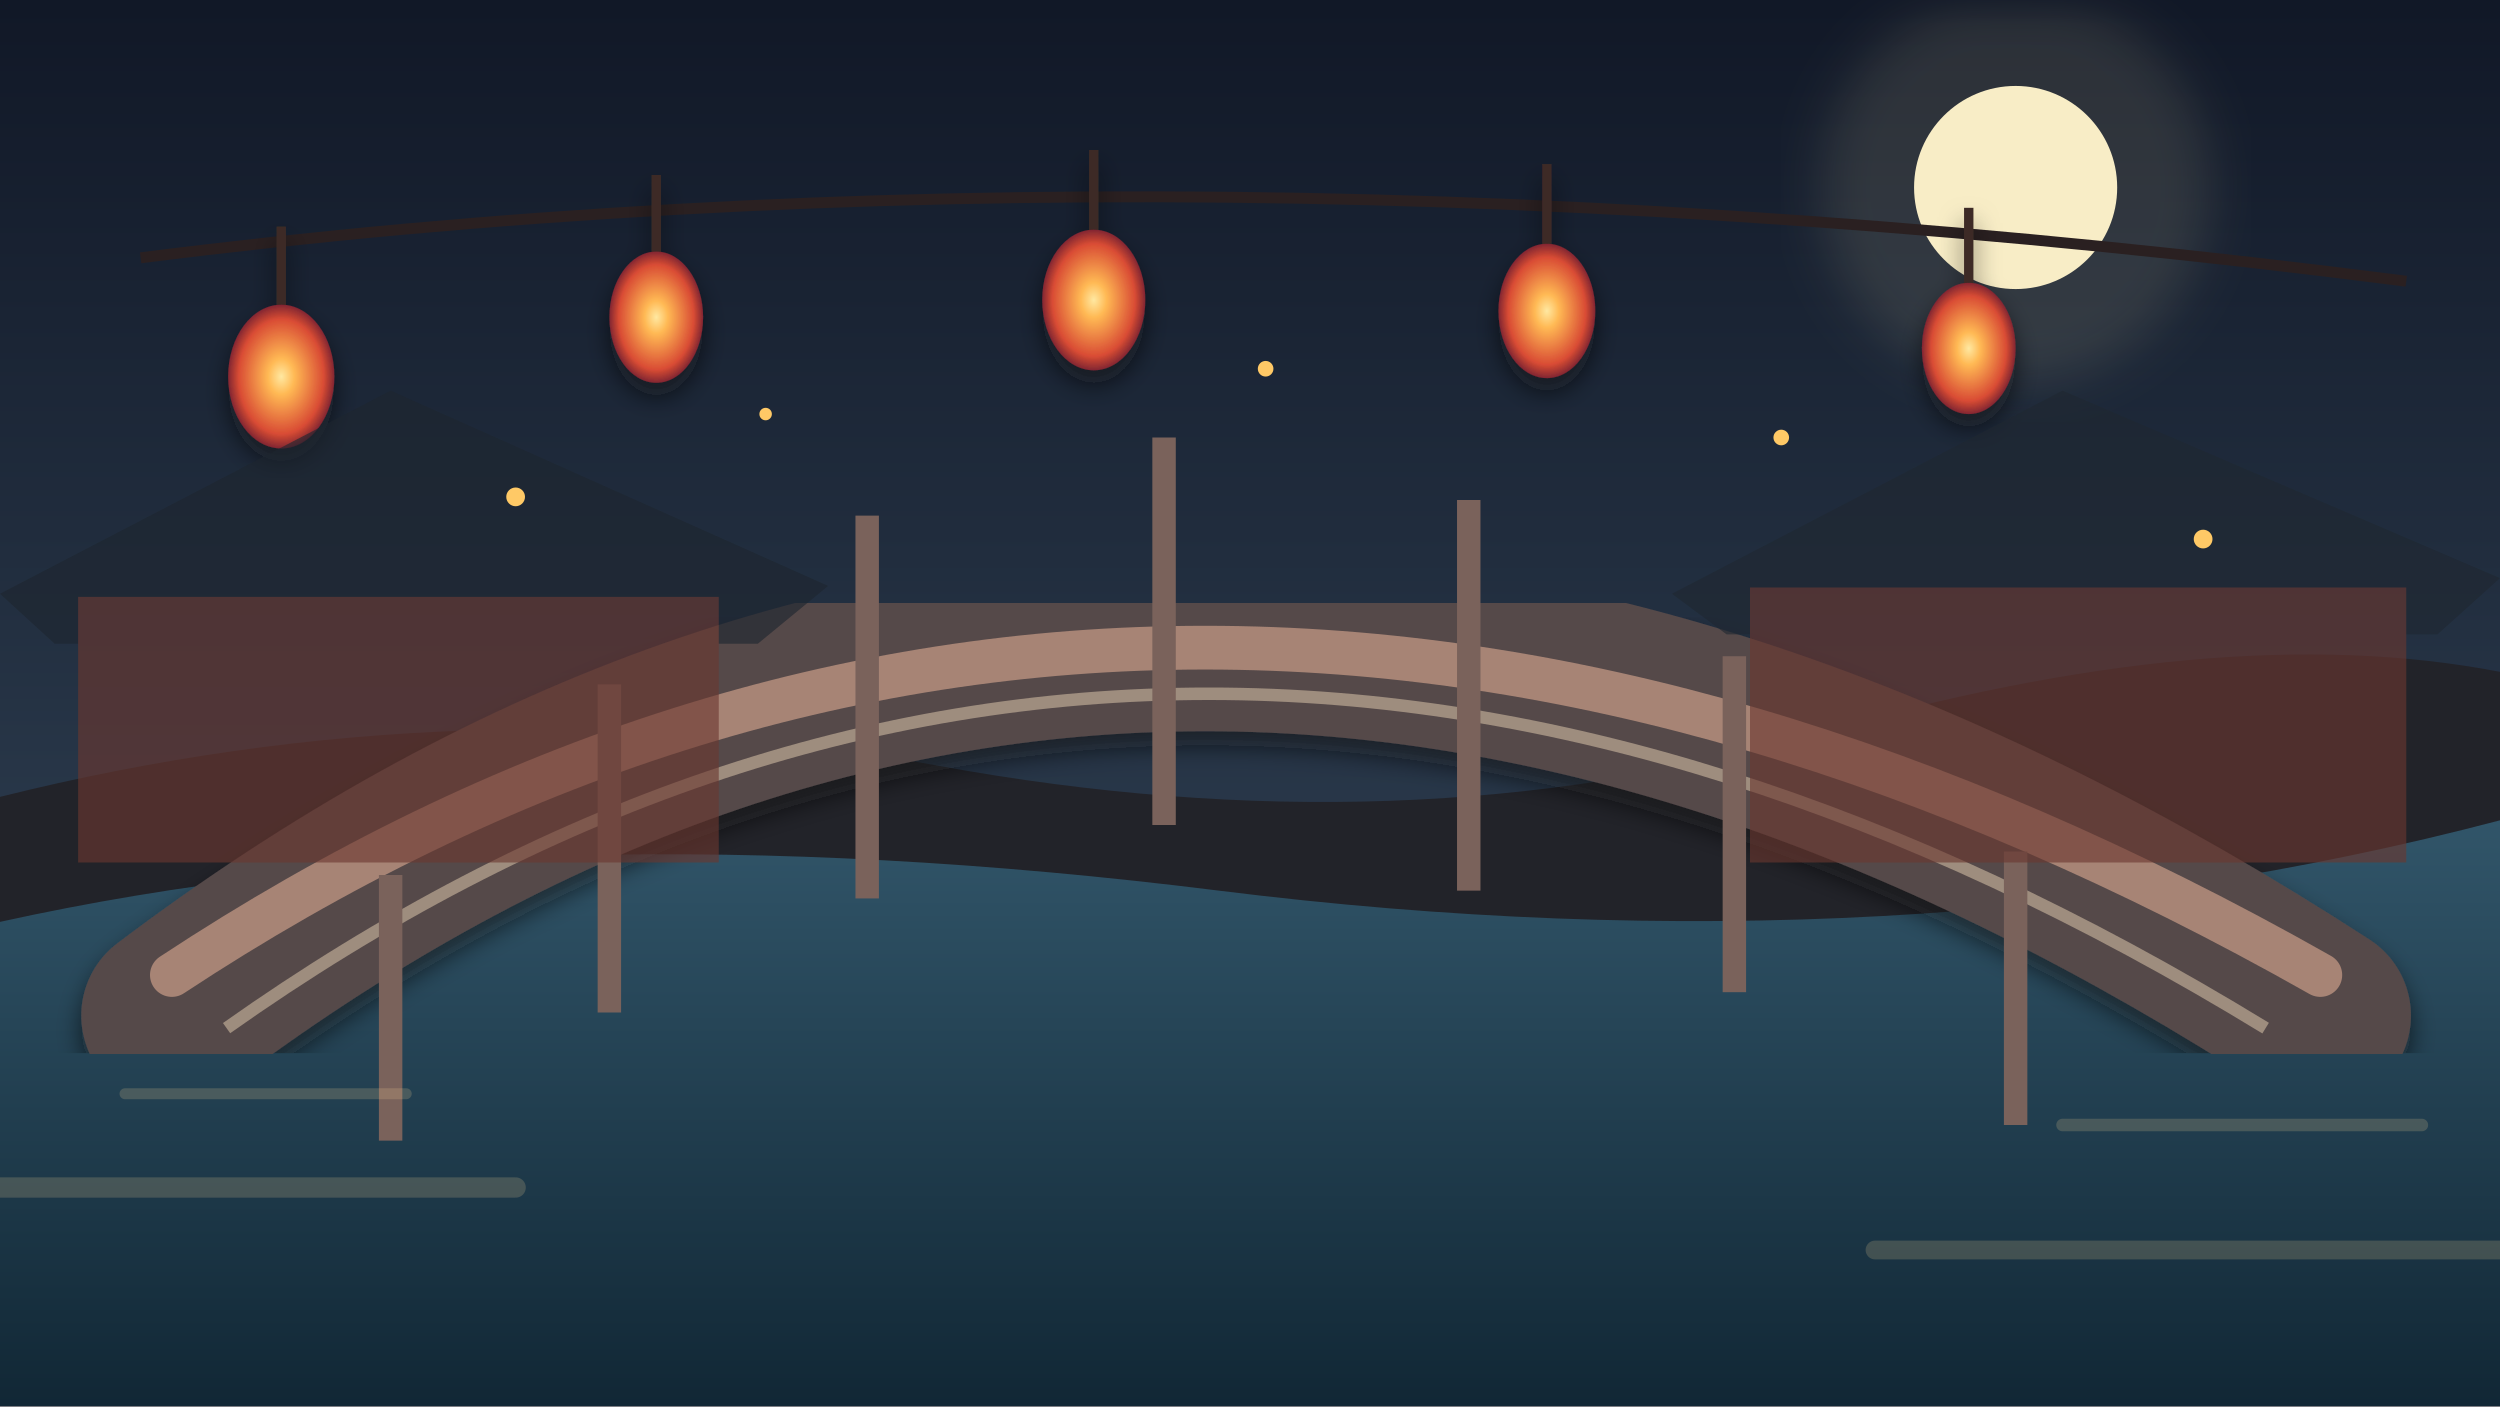
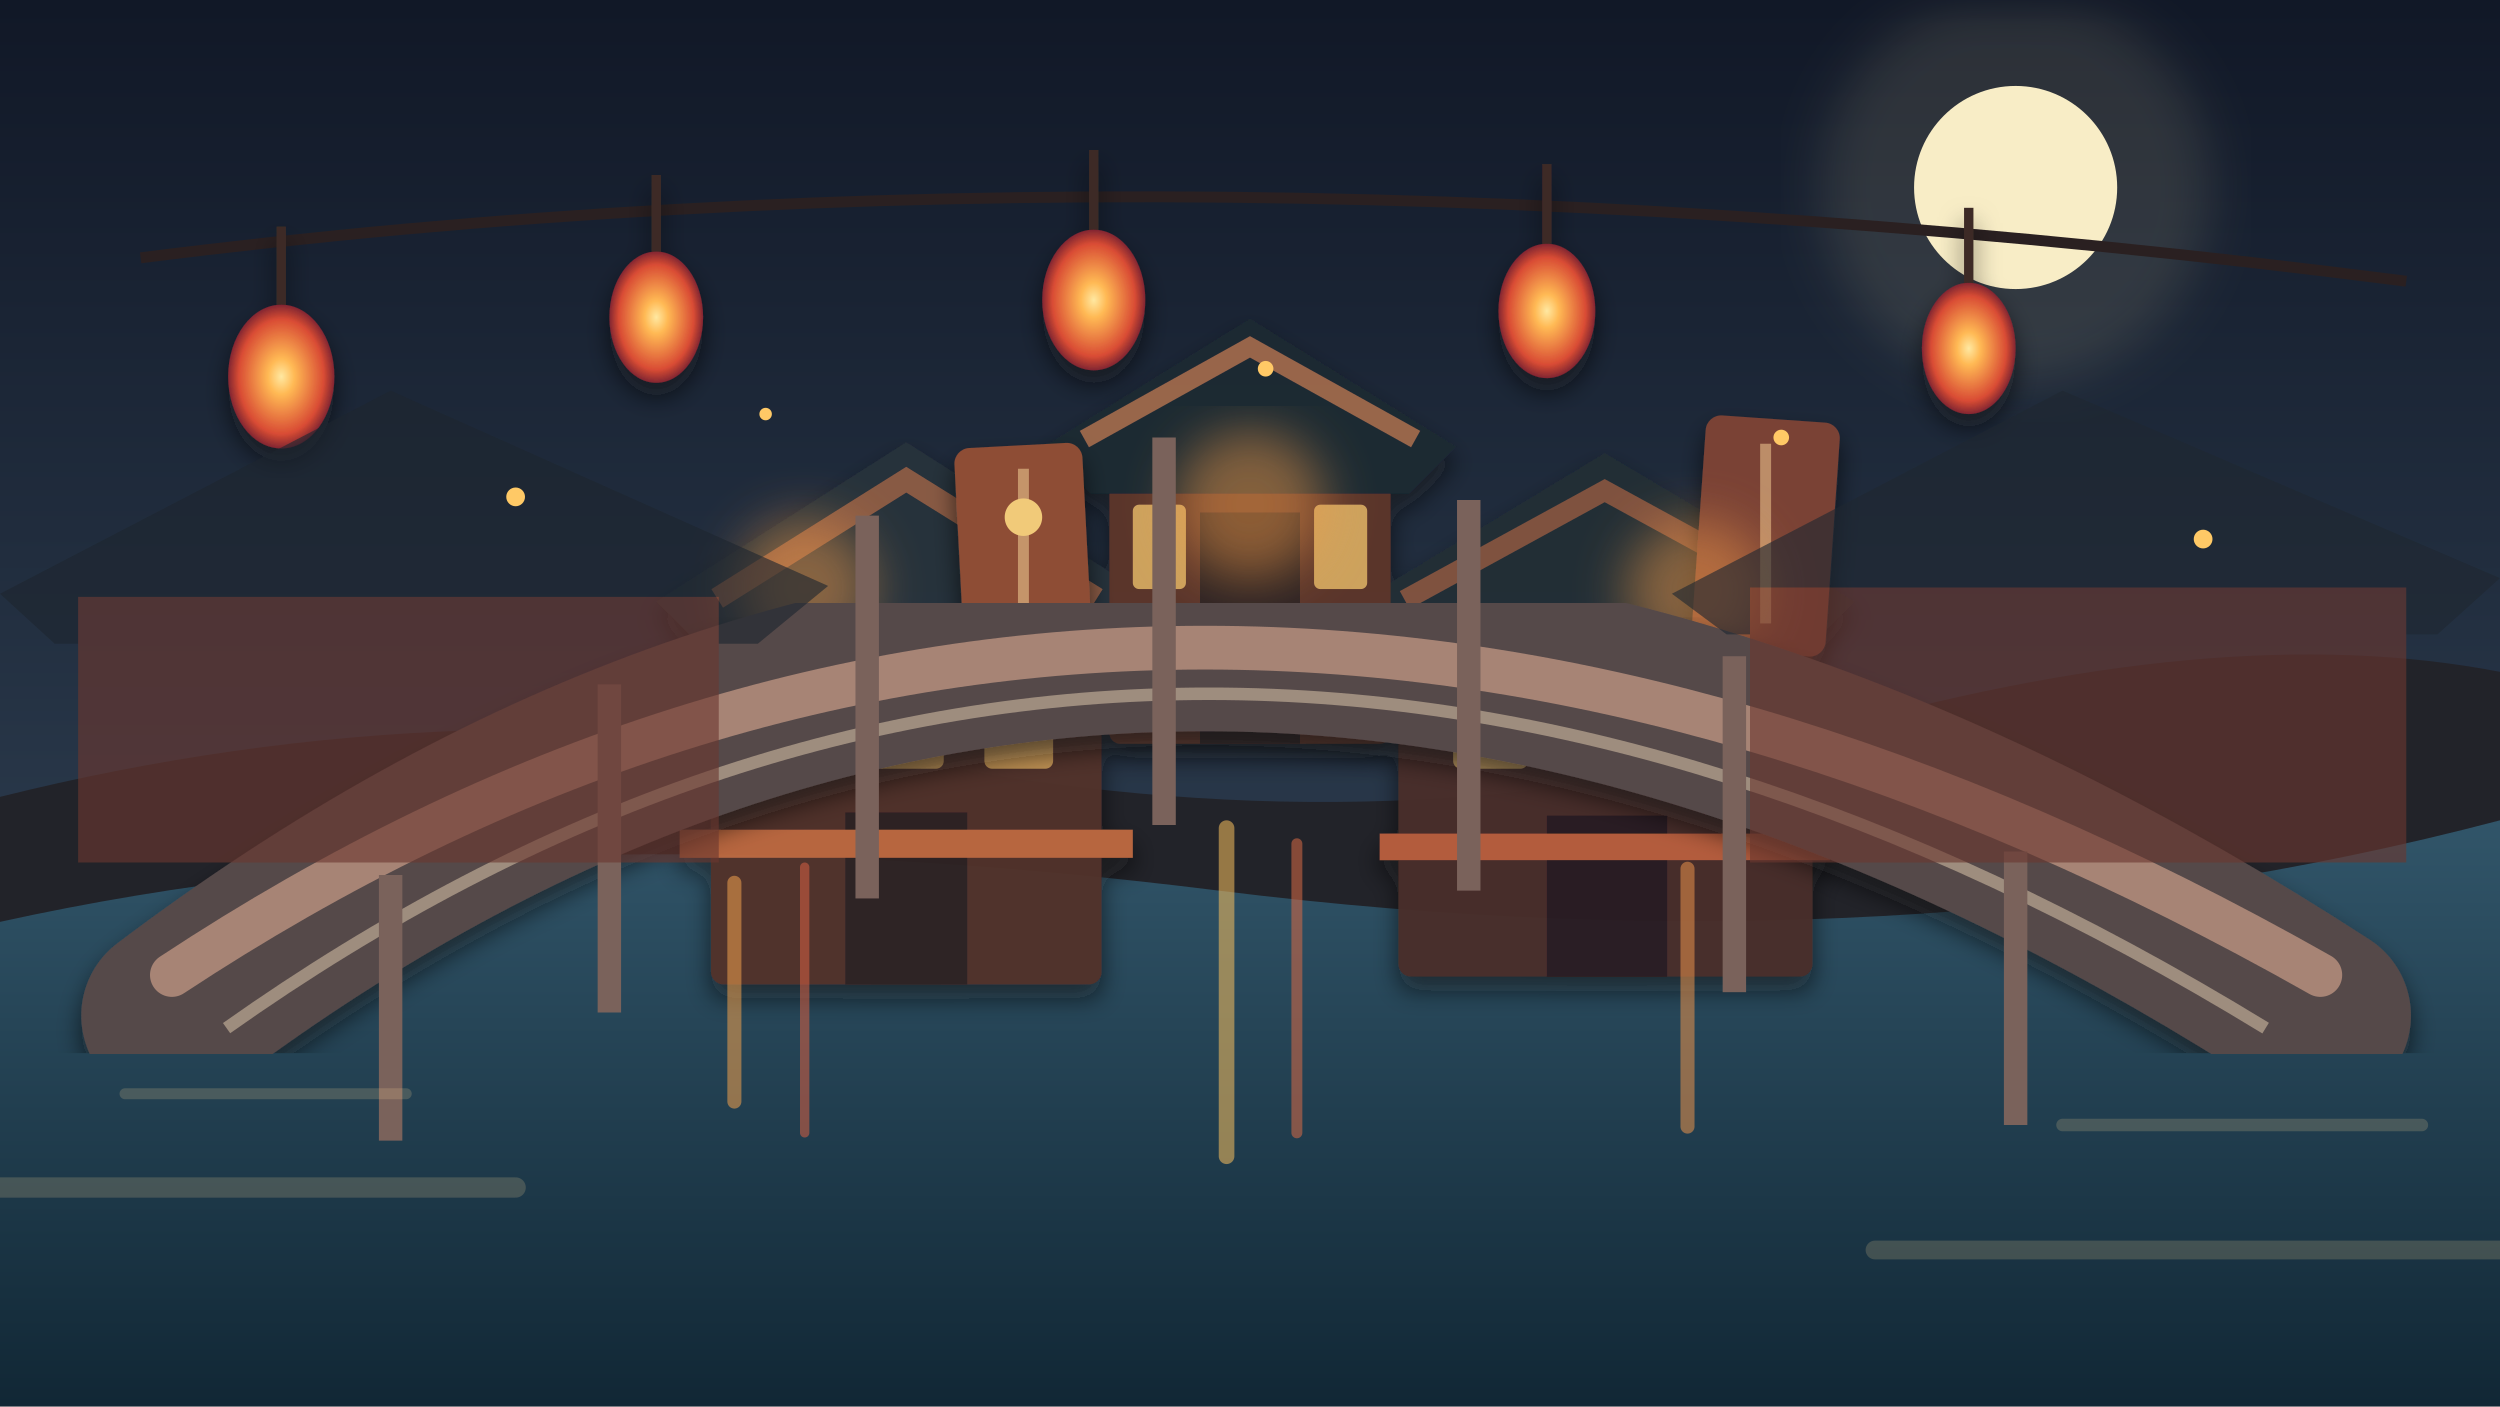
<svg xmlns="http://www.w3.org/2000/svg" viewBox="0 0 1600 900">
  <defs>
    <linearGradient id="sky" x1="0" y1="0" x2="0" y2="1">
      <stop stop-color="#111827" />
      <stop offset=".6" stop-color="#29384a" />
      <stop offset="1" stop-color="#503037" />
    </linearGradient>
    <linearGradient id="water" x1="0" y1="0" x2="0" y2="1">
      <stop stop-color="#315569" />
      <stop offset="1" stop-color="#112735" />
    </linearGradient>
    <radialGradient id="lan">
      <stop stop-color="#ffe8a1" />
      <stop offset=".25" stop-color="#ffb954" />
      <stop offset=".8" stop-color="#d94c34" />
      <stop offset="1" stop-color="#822630" />
    </radialGradient>
    <filter id="blur">
      <feGaussianBlur stdDeviation="16" />
    </filter>
    <filter id="shadow">
      <feDropShadow dx="0" dy="9" stdDeviation="8" flood-color="#07070a" flood-opacity=".6" />
    </filter>
  </defs>
  <rect width="1600" height="900" fill="url(#sky)" />
  <circle cx="1290" cy="120" r="65" fill="#f7edc8" />
  <circle cx="1290" cy="120" r="125" fill="#fff0b9" opacity=".11" filter="url(#blur)" />
  <path d="M0 510Q300 435 600 490T1160 470T1600 430V900H0Z" fill="#222329" />
  <path d="M0 590Q340 515 780 570T1600 525V900H0Z" fill="url(#water)" />
+   <g opacity=".96" filter="url(#shadow)">
+     <g transform="translate(455 235)">
+       <rect x="0" y="145" width="250" height="250" rx="8" fill="#51302c" />
+       <path d="M-35 150L125 48l160 102-34 35H0Z" fill="#26303a" />
+       <path d="M4 148L125 72l122 76" fill="none" stroke="#8d5b45" stroke-width="14" />
+       <g fill="#f1bd62" opacity=".72">
+         <rect x="35" y="195" width="44" height="62" rx="5" />
+         <rect x="105" y="195" width="44" height="62" rx="5" />
+         <rect x="175" y="195" width="44" height="62" rx="5" />
+       </g>
+       <rect x="86" y="285" width="78" height="110" fill="#2d2021" />
+       <path d="M-20 305h290" stroke="#bd6941" stroke-width="18" />
+     </g>
+     <g transform="translate(895 250)">
+       <rect x="0" y="130" width="265" height="245" rx="8" fill="#4a2e2b" />
+       <path d="M-25 135L132 40l160 95-34 34H5Z" fill="#222d36" />
+       <path d="M4 134L132 64l128 70" fill="none" stroke="#83533f" stroke-width="13" />
+       <g fill="#f3c76f" opacity=".68">
+         <rect x="35" y="184" width="48" height="58" rx="5" />
+         <rect x="108" y="184" width="48" height="58" rx="5" />
+         <rect x="181" y="184" width="48" height="58" rx="5" />
+       </g>
+       <rect x="95" y="272" width="77" height="103" fill="#291e20" />
+       <path d="M-12 292h288" stroke="#b95e3d" stroke-width="17" />
+     </g>
+     <g transform="translate(710 168)">
+       <rect x="0" y="118" width="180" height="190" rx="7" fill="#5d342b" />
+       <path d="M-42 118L90 36l132 82-30 30H-12Z" fill="#1f2933" />
+       <path d="M-16 113L90 54l106 59" fill="none" stroke="#9d684c" stroke-width="12" />
+       <rect x="58" y="160" width="64" height="148" fill="#2d2021" />
+       <rect x="15" y="155" width="34" height="54" rx="4" fill="#f6c86e" opacity=".78" />
+       <rect x="131" y="155" width="34" height="54" rx="4" fill="#f6c86e" opacity=".78" />
+     </g>
+   </g>
+   <g filter="url(#shadow)">
+     <rect x="614" y="285" width="82" height="142" rx="10" fill="#8e4d36" transform="rotate(-3 655 356)" />
+     <path d="M655 300v112" stroke="#e9c58d" stroke-width="7" opacity=".6" />
+     <circle cx="655" cy="331" r="12" fill="#f1ca79" />
+     <rect x="1087" y="268" width="86" height="150" rx="10" fill="#7a4235" transform="rotate(4 1130 343)" />
+     <path d="M1130 284v115" stroke="#e7c08b" stroke-width="7" opacity=".6" />
+   </g>
+   <g opacity=".48" filter="url(#blur)" fill="#f39b48">
+     <circle cx="515" cy="376" r="44" />
+     <circle cx="800" cy="323" r="48" />
+     <circle cx="1085" cy="378" r="45" />
+   </g>
+   <g opacity=".55" stroke-linecap="round">
+     <path d="M470 565v140" stroke="#f0a04d" stroke-width="9" />
+     <path d="M515 555v170" stroke="#d75e42" stroke-width="6" />
+     <path d="M785 530v210" stroke="#f5bd5d" stroke-width="10" />
+     <path d="M830 540v185" stroke="#d96a45" stroke-width="7" />
+     <path d="M1080 556v165" stroke="#e9914a" stroke-width="9" />
+   </g>
  <path d="M110 650Q745 170 1485 650" fill="none" stroke="#55494a" stroke-width="116" stroke-linecap="round" filter="url(#shadow)" />
  <path d="M110 624Q745 205 1485 624" fill="none" stroke="#a78475" stroke-width="28" stroke-linecap="round" />
  <path d="M145 658Q750 230 1450 658" fill="none" stroke="#dac5a9" stroke-width="8" opacity=".55" />
  <g stroke="#7a625b" stroke-width="15">
    <path d="M250 560v170" />
    <path d="M390 438v210" />
    <path d="M555 330v245" />
    <path d="M745 280v248" />
    <path d="M940 320v250" />
    <path d="M1110 420v215" />
    <path d="M1290 545v175" />
  </g>
  <path d="M90 165Q760 80 1540 180" fill="none" stroke="#2a2021" stroke-width="7" />
  <g filter="url(#shadow)">
    <g transform="translate(180 145)">
      <path d="M0 0v62" stroke="#3d2925" stroke-width="6" />
      <ellipse cy="96" rx="34" ry="46" fill="url(#lan)" />
    </g>
    <g transform="translate(420 112)">
      <path d="M0 0v58" stroke="#3d2925" stroke-width="6" />
      <ellipse cy="91" rx="30" ry="42" fill="url(#lan)" />
    </g>
    <g transform="translate(700 96)">
      <path d="M0 0v62" stroke="#3d2925" stroke-width="6" />
      <ellipse cy="96" rx="33" ry="45" fill="url(#lan)" />
    </g>
    <g transform="translate(990 105)">
      <path d="M0 0v60" stroke="#3d2925" stroke-width="6" />
      <ellipse cy="94" rx="31" ry="43" fill="url(#lan)" />
    </g>
    <g transform="translate(1260 133)">
      <path d="M0 0v58" stroke="#3d2925" stroke-width="6" />
      <ellipse cy="90" rx="30" ry="42" fill="url(#lan)" />
    </g>
  </g>
  <g opacity=".62">
    <path d="M0 380l250-130 280 125-45 37H35Z" fill="#1d252e" />
    <path d="M1070 380l250-130 280 120-40 36h-455Z" fill="#1e2730" />
    <g fill="#6b372e">
      <rect x="50" y="382" width="410" height="170" />
      <rect x="1120" y="376" width="420" height="176" />
    </g>
  </g>
  <g fill="#ffc966">
    <circle cx="330" cy="318" r="6" />
    <circle cx="490" cy="265" r="4" />
    <circle cx="810" cy="236" r="5" />
    <circle cx="1140" cy="280" r="5" />
    <circle cx="1410" cy="345" r="6" />
  </g>
  <g opacity=".18" stroke="#ffd995" stroke-linecap="round">
    <path d="M0 760h330" stroke-width="13" />
    <path d="M1200 800h400" stroke-width="12" />
    <path d="M80 700h180" stroke-width="7" />
    <path d="M1320 720h230" stroke-width="8" />
  </g>
</svg>
